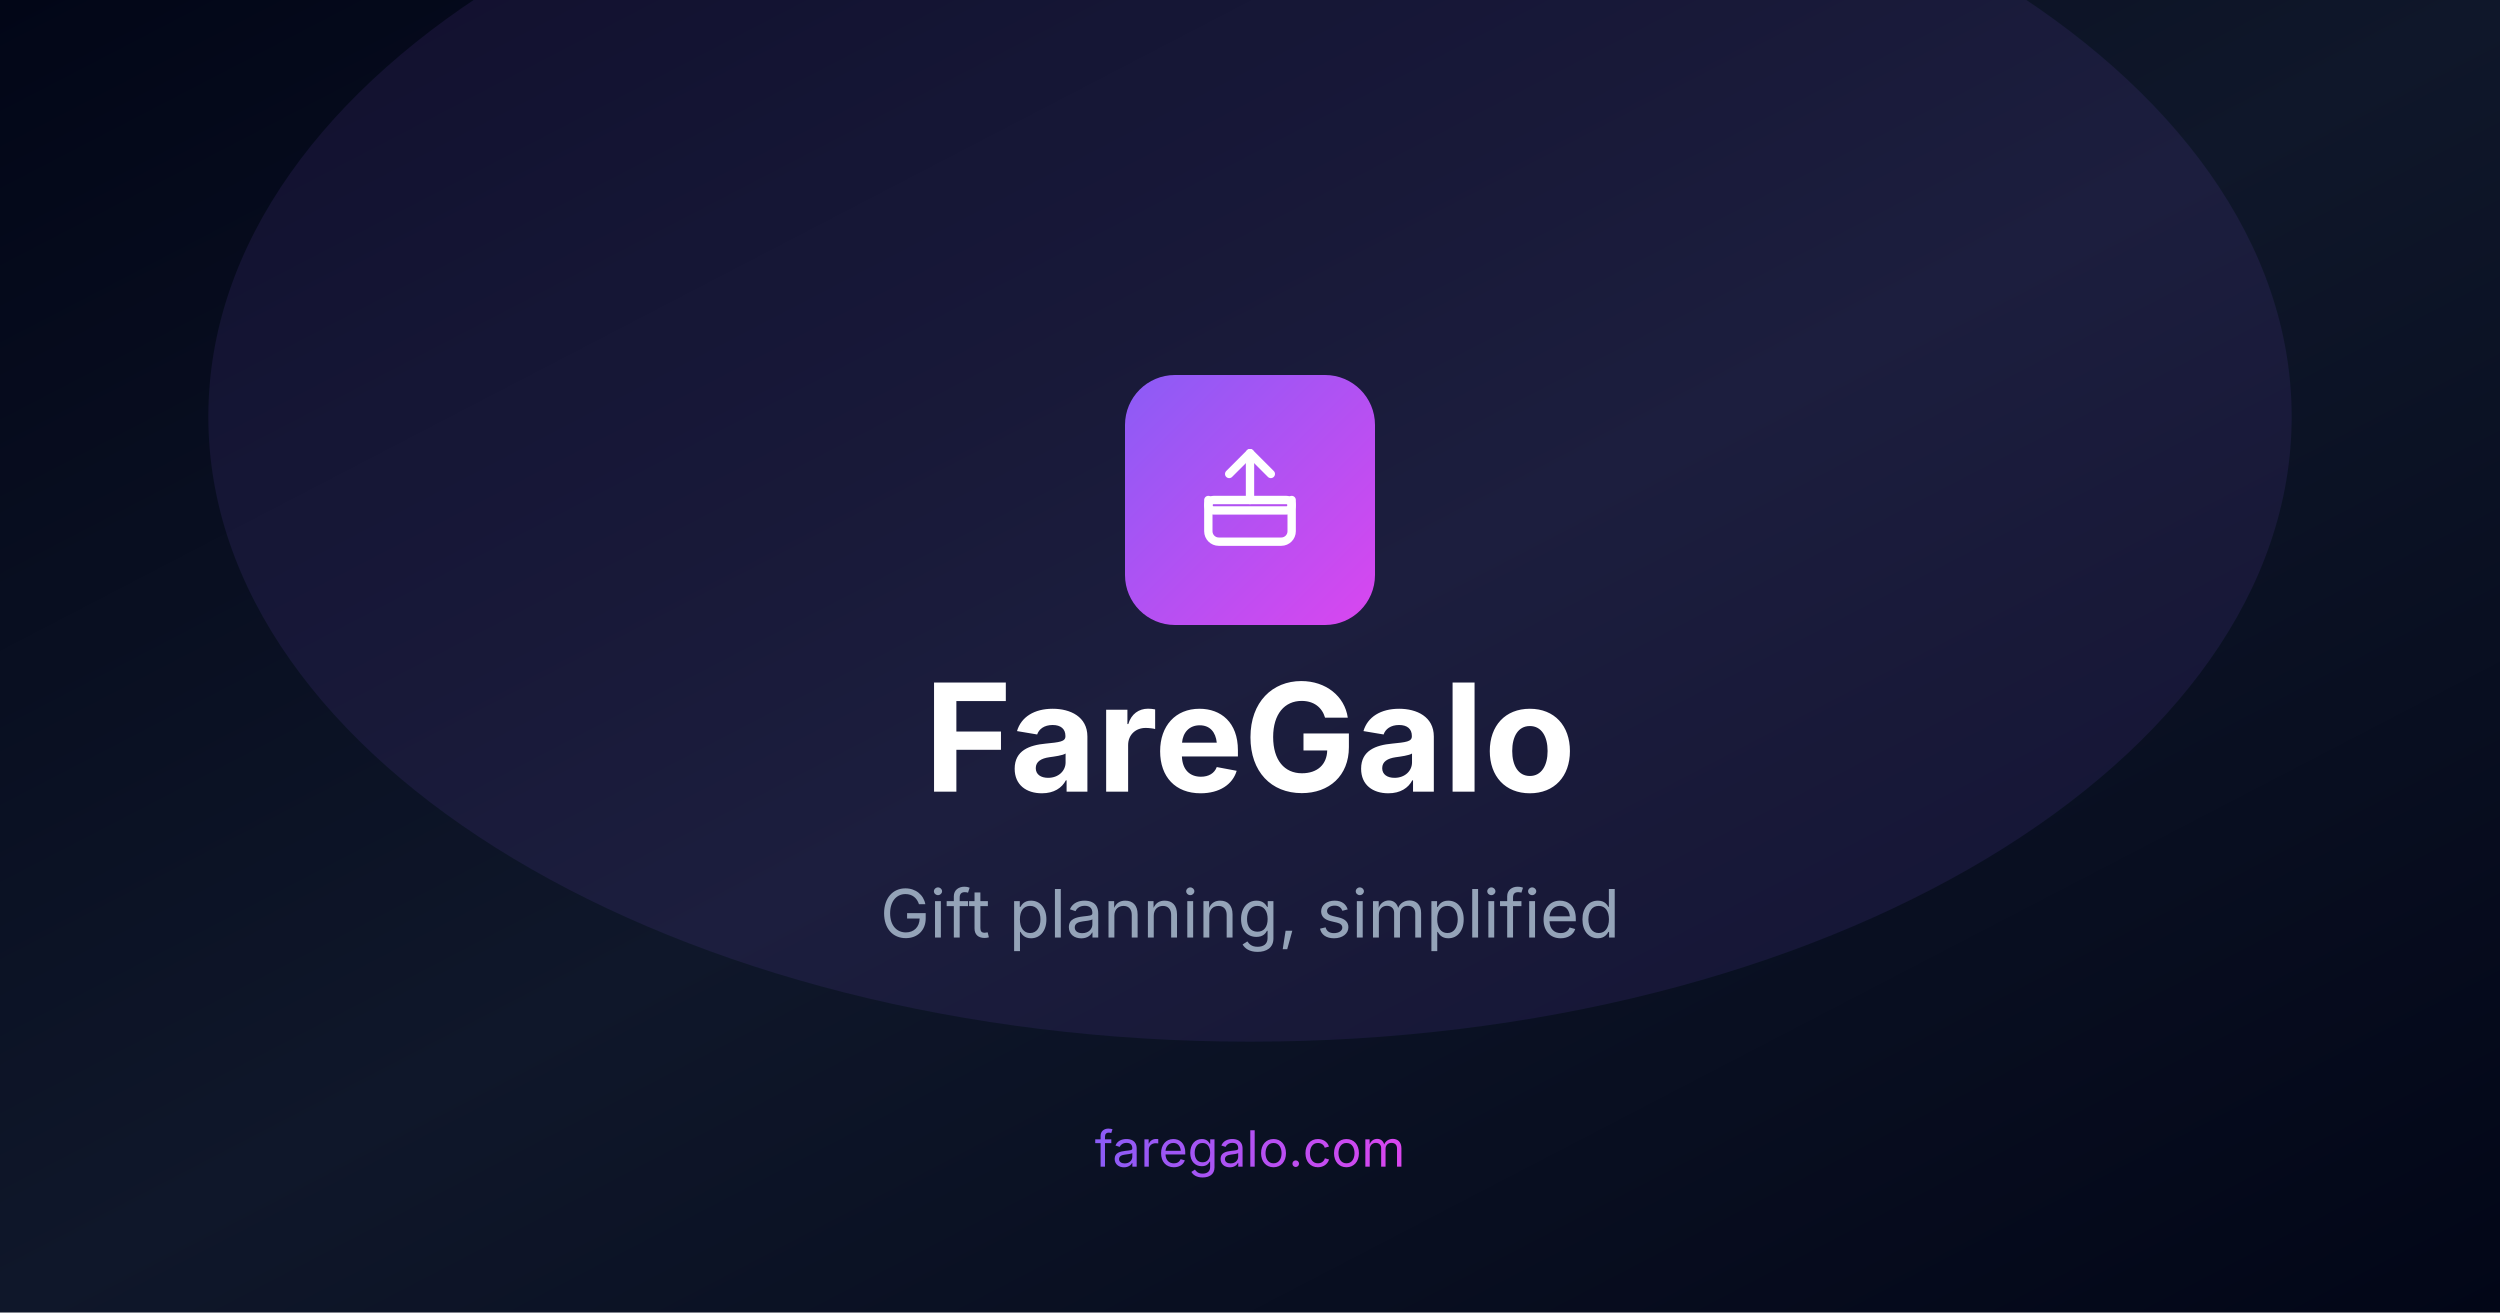
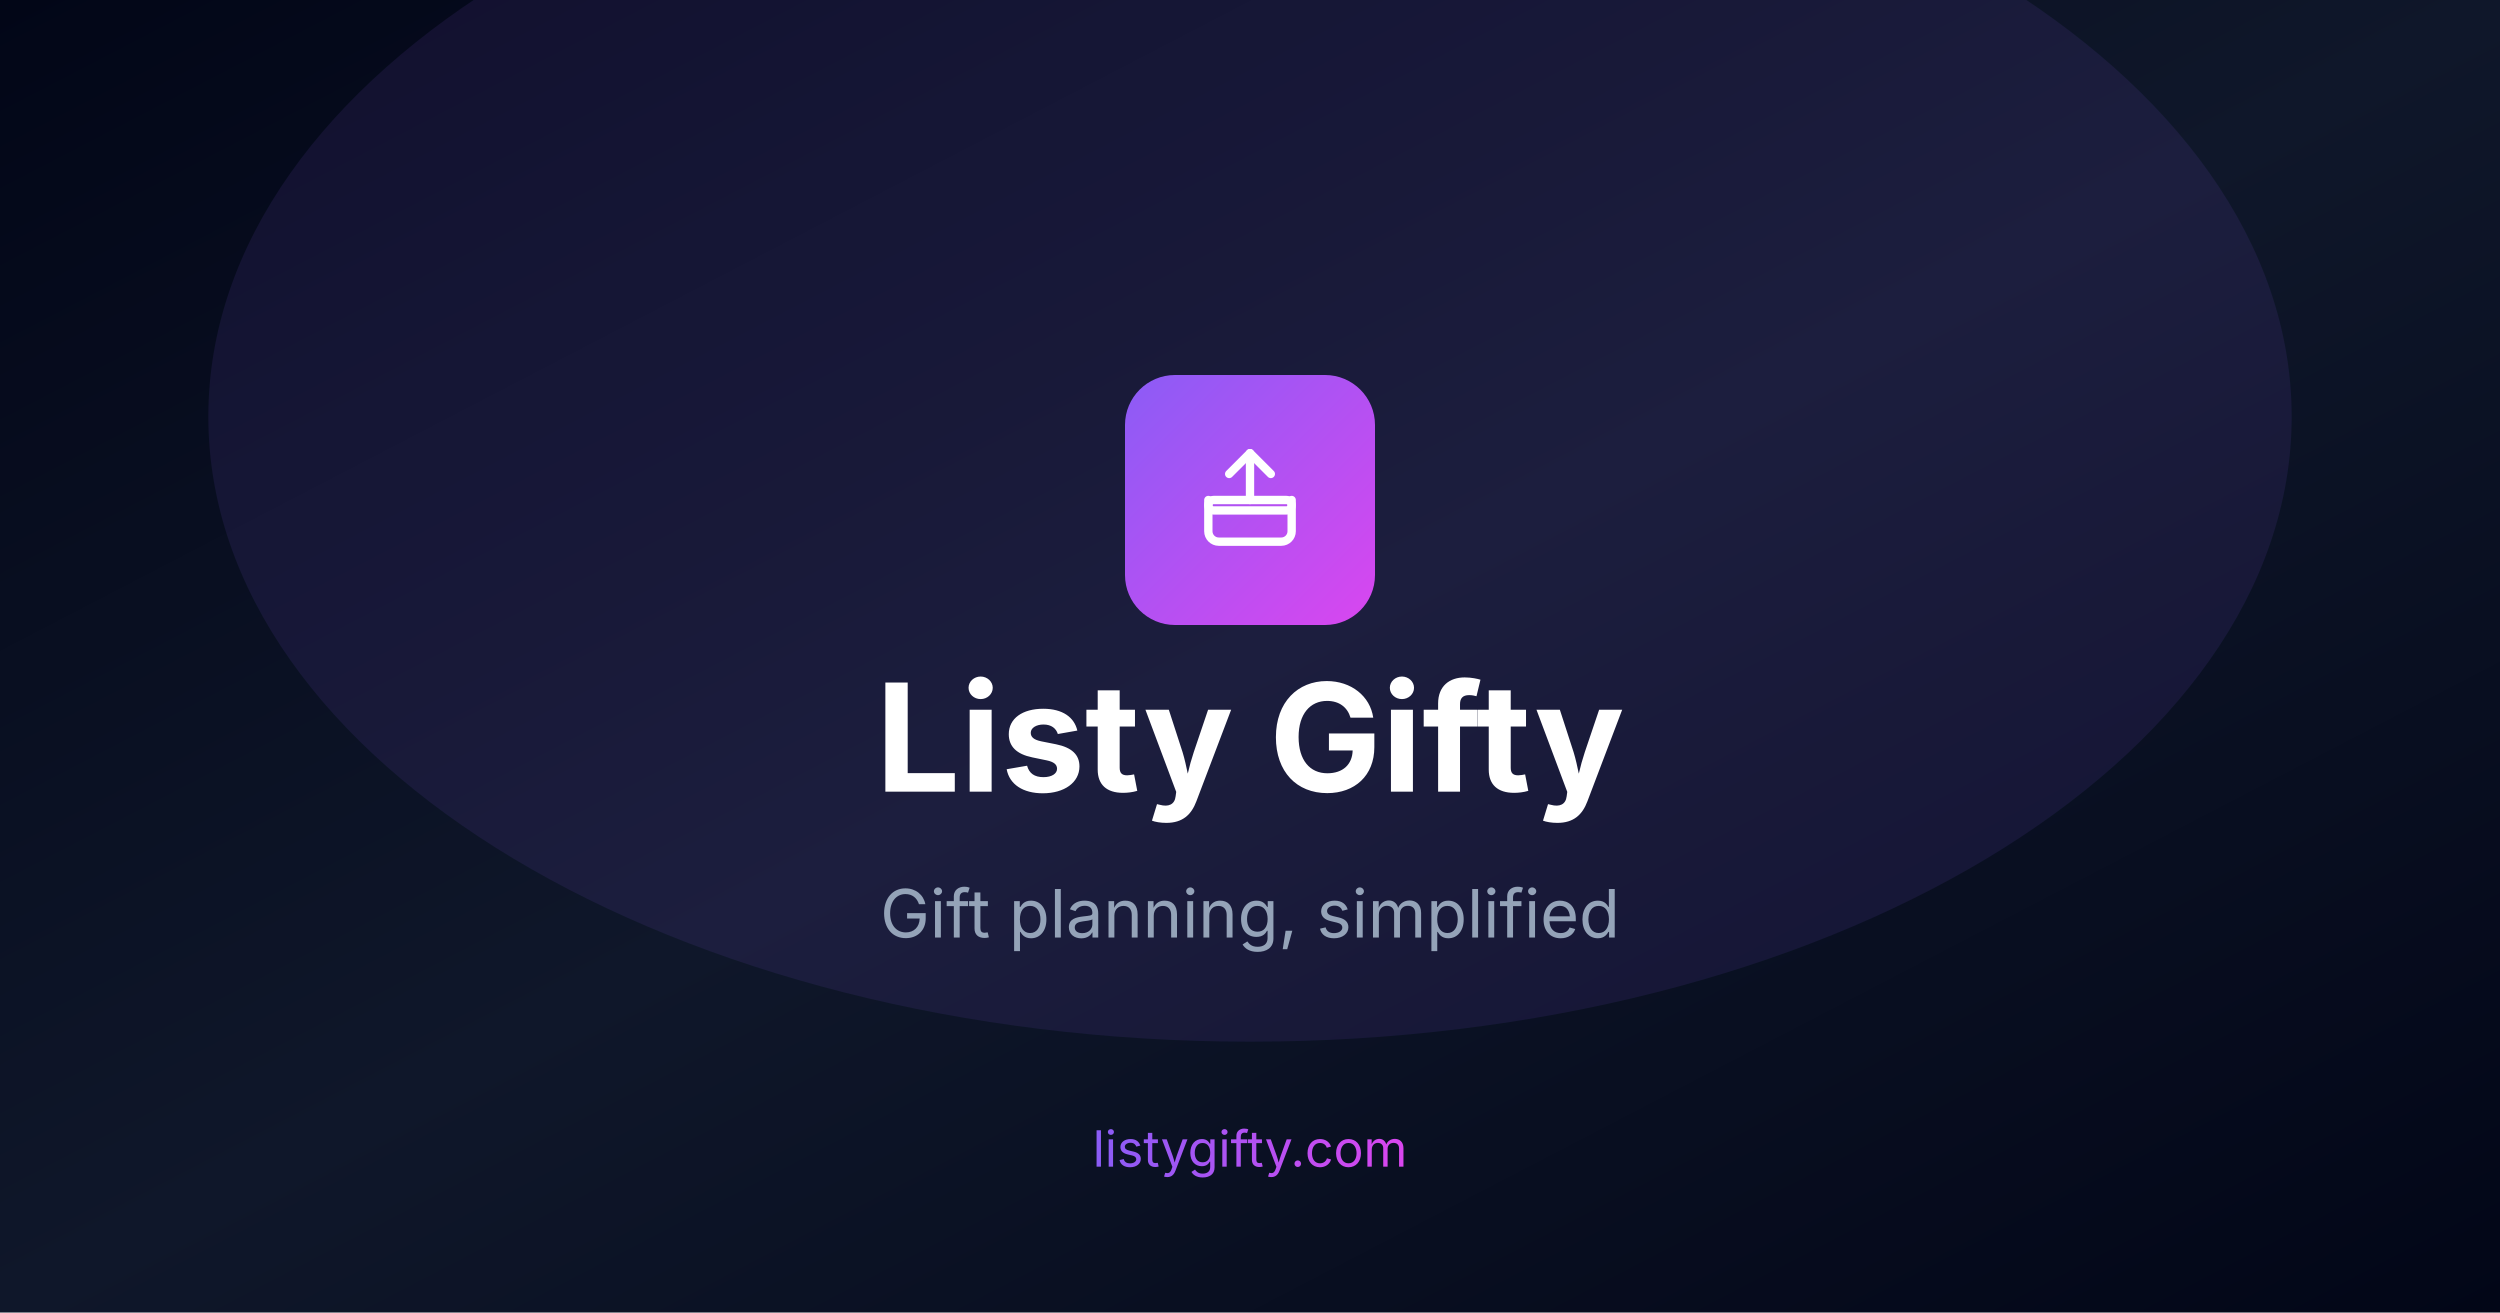
<svg xmlns="http://www.w3.org/2000/svg" viewBox="0 0 1200 630">
  <defs>
    <linearGradient id="bg" x1="0%" y1="0%" x2="100%" y2="100%">
      <stop offset="0%" style="stop-color:#020617" />
      <stop offset="50%" style="stop-color:#0f172a" />
      <stop offset="100%" style="stop-color:#020617" />
    </linearGradient>
    <linearGradient id="accent" x1="0%" y1="0%" x2="100%" y2="0%">
      <stop offset="0%" style="stop-color:#8b5cf6" />
      <stop offset="100%" style="stop-color:#d946ef" />
    </linearGradient>
    <linearGradient id="iconGrad" x1="0%" y1="0%" x2="100%" y2="100%">
      <stop offset="0%" style="stop-color:#8b5cf6" />
      <stop offset="100%" style="stop-color:#d946ef" />
    </linearGradient>
  </defs>
  <rect width="1200" height="630" fill="url(#bg)" />
  <ellipse cx="600" cy="200" rx="500" ry="300" fill="#8b5cf6" opacity="0.1" />
  <g transform="translate(540, 180)">
    <rect x="0" y="0" width="120" height="120" rx="24" fill="url(#iconGrad)" />
    <g transform="translate(30, 30)" stroke="white" stroke-width="4" fill="none" stroke-linecap="round" stroke-linejoin="round">
      <path d="M50 30v15a5 5 0 0 1-5 5H15a5 5 0 0 1-5-5V30" />
      <path d="M30 30V7.5" />
      <path d="M20 17.5l10-10 10 10" />
      <rect x="10" y="30" width="40" height="5" rx="2.5" />
    </g>
  </g>
-   <text x="600" y="380" text-anchor="middle" font-family="system-ui, -apple-system, sans-serif" font-size="72" font-weight="700" fill="white">FareGalo</text>
+   <text x="600" y="380" text-anchor="middle" font-family="system-ui, -apple-system, sans-serif" font-size="72" font-weight="700" fill="white">Listy Gifty</text>
  <text x="600" y="450" text-anchor="middle" font-family="system-ui, -apple-system, sans-serif" font-size="32" fill="#94a3b8">Gift planning, simplified</text>
-   <text x="600" y="560" text-anchor="middle" font-family="system-ui, -apple-system, sans-serif" font-size="24" fill="url(#accent)">faregalo.com</text>
+   <text x="600" y="560" text-anchor="middle" font-family="system-ui, -apple-system, sans-serif" font-size="24" fill="url(#accent)">listygifty.com</text>
</svg>
